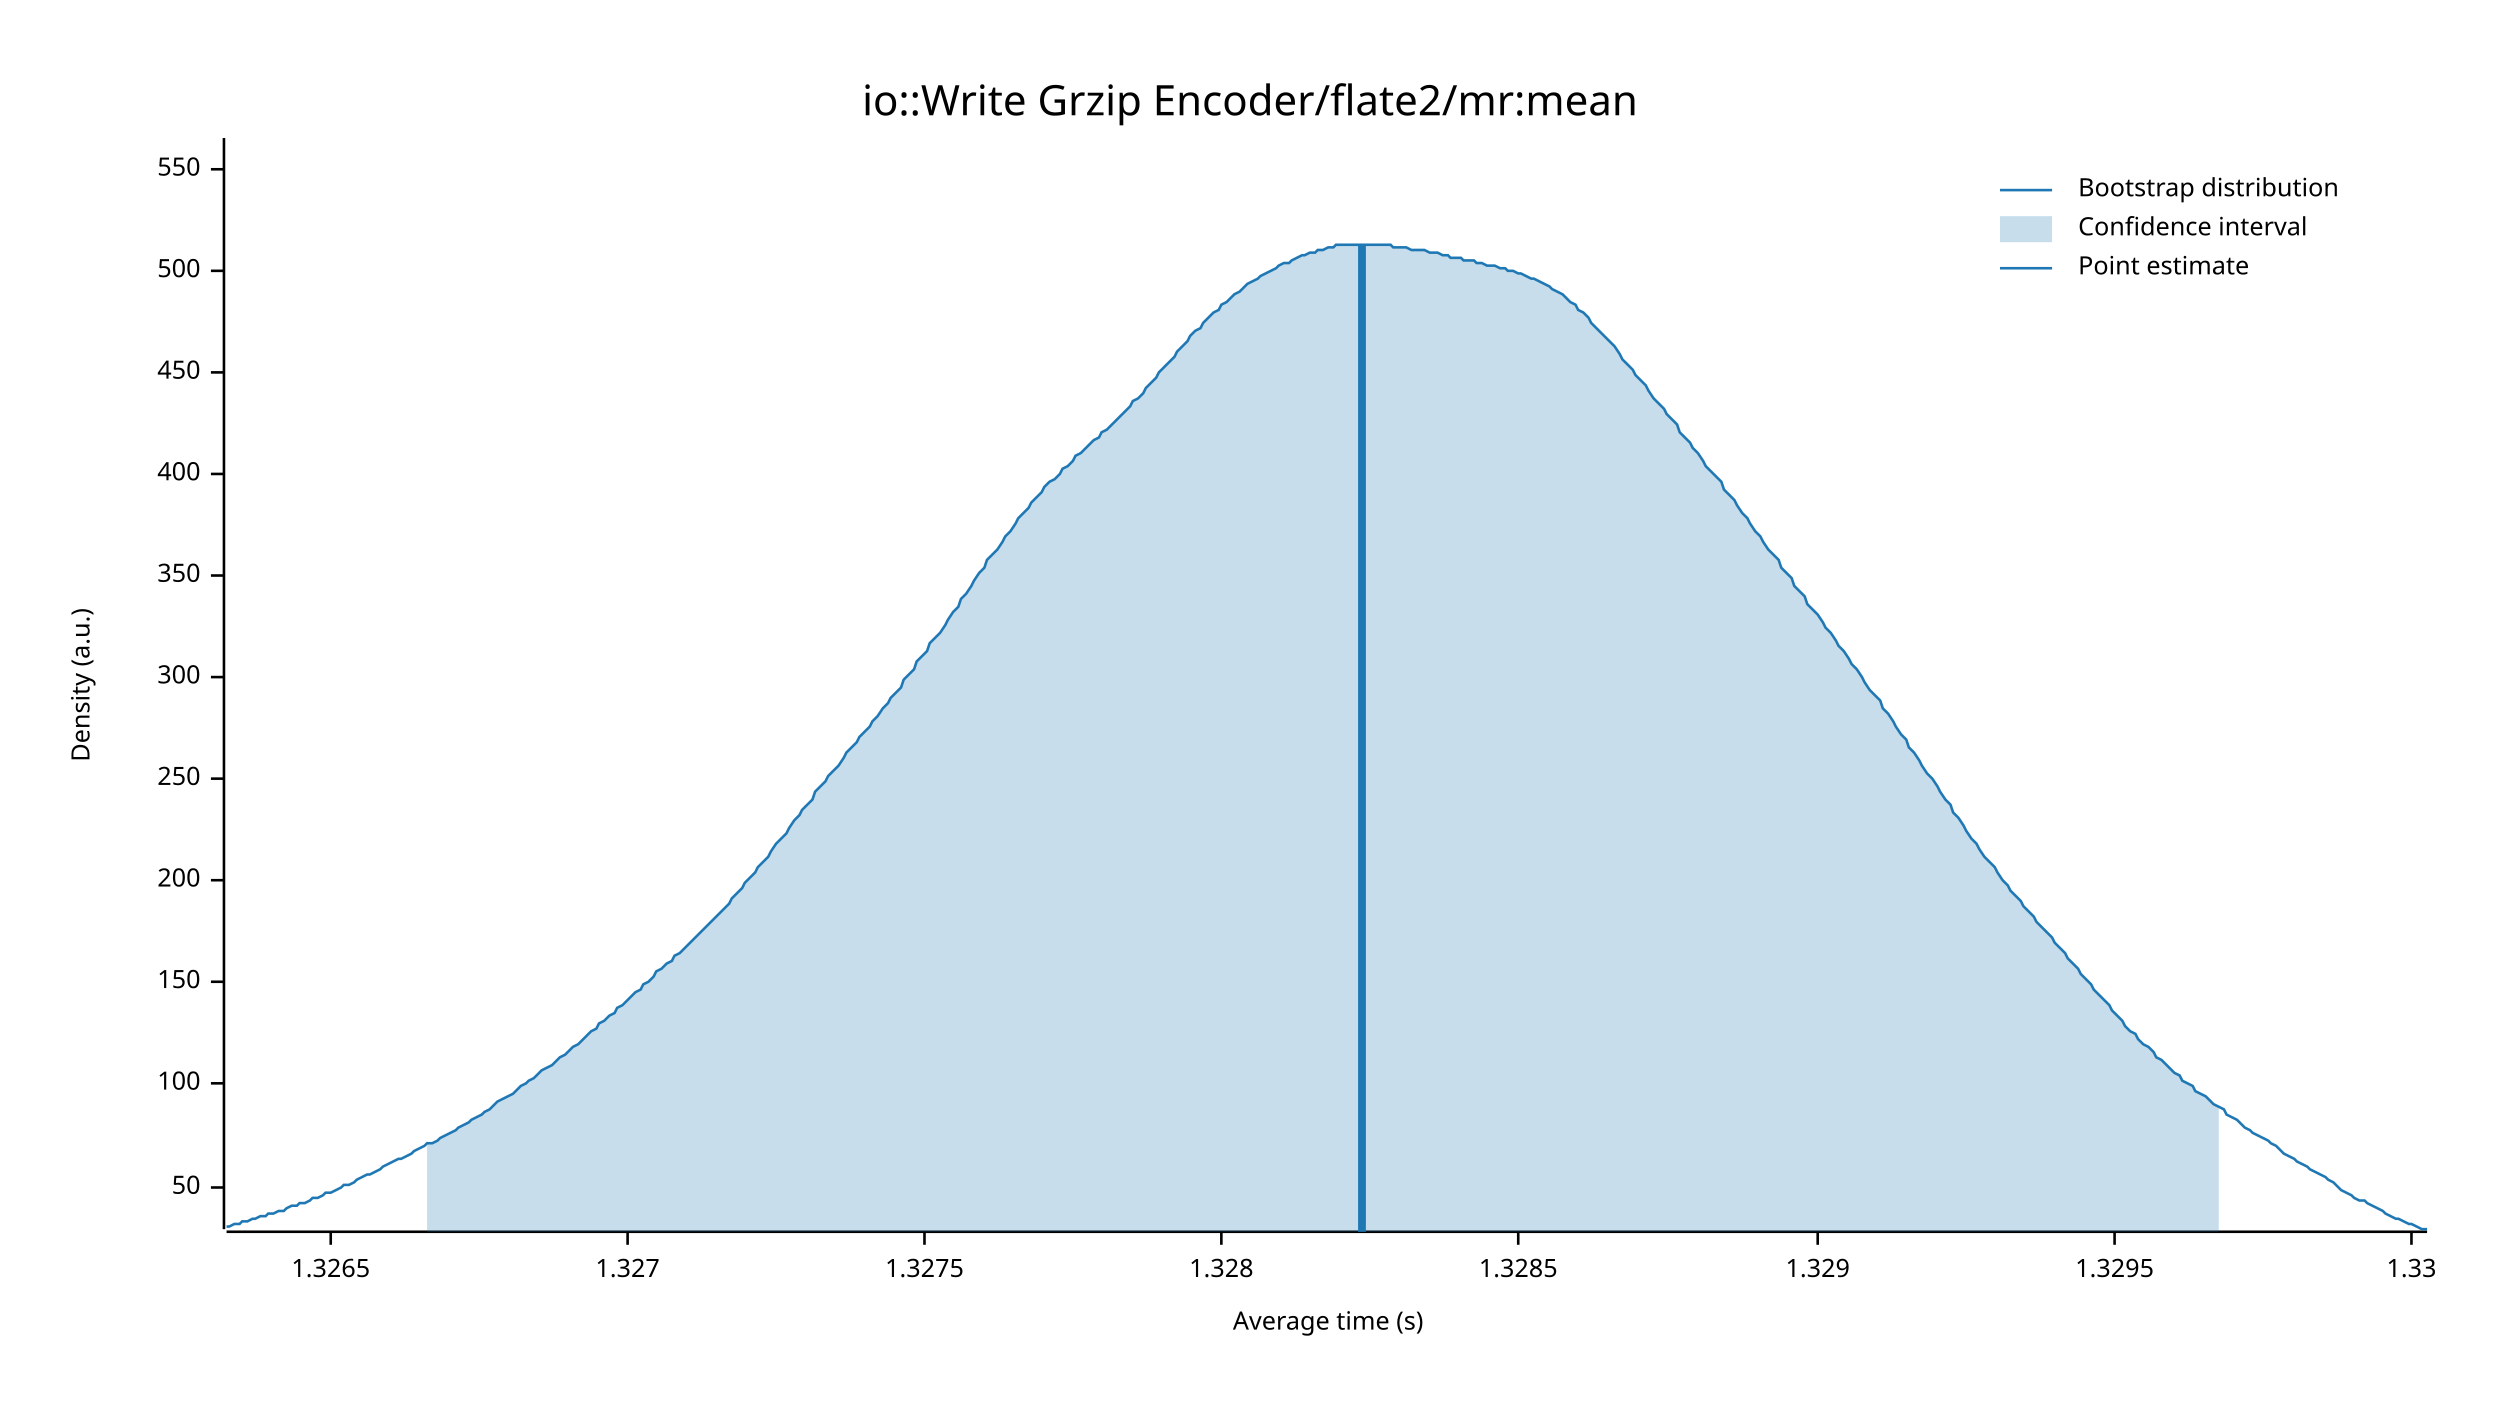
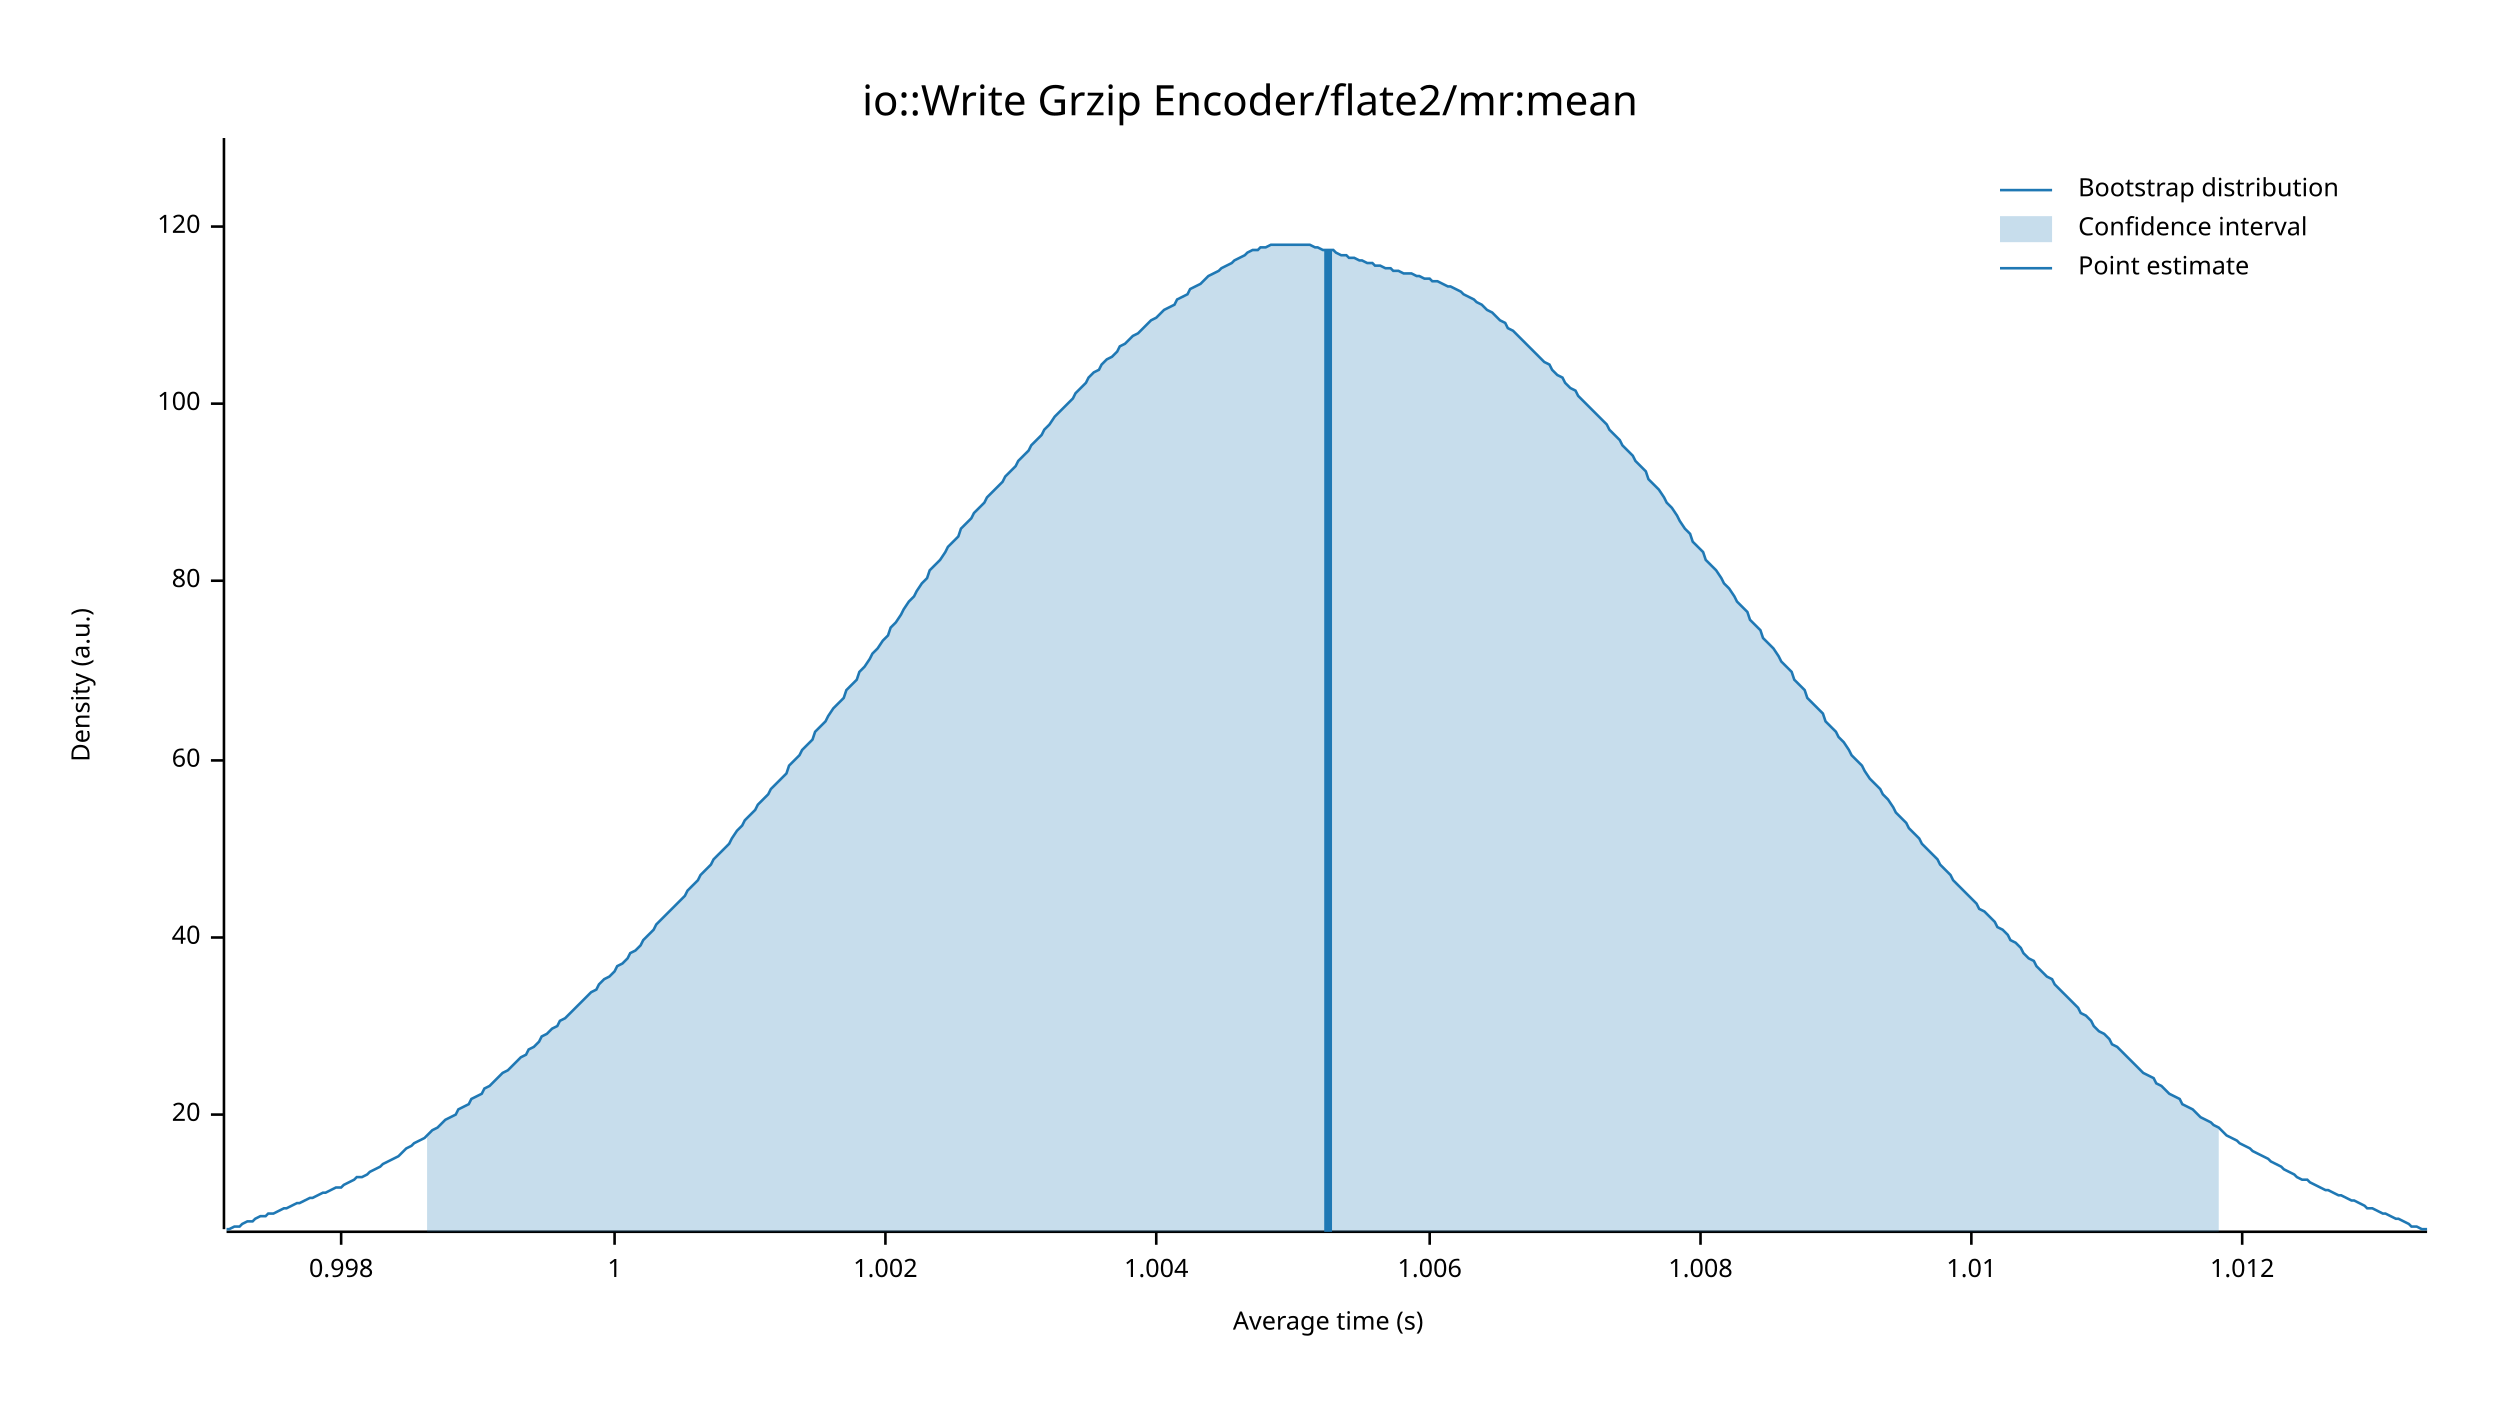
<svg xmlns="http://www.w3.org/2000/svg" width="960" height="540" viewBox="0 0 960 540">
  <text x="480" y="32" dy="0.76em" text-anchor="middle" font-family="sans-serif" font-size="16.129" opacity="1" fill="#000000">
io::Write Grzip Encoder/flate2/mr:mean
</text>
  <text x="27" y="263" dy="0.76em" text-anchor="middle" font-family="sans-serif" font-size="9.677" opacity="1" fill="#000000" transform="rotate(270, 27, 263)">
Density (a.u.)
</text>
  <text x="510" y="513" dy="-0.5ex" text-anchor="middle" font-family="sans-serif" font-size="9.677" opacity="1" fill="#000000">
Average time (s)
</text>
  <polyline fill="none" opacity="1" stroke="#000000" stroke-width="1" points="86,53 86,472 " />
-   <text x="77" y="456" dy="0.5ex" text-anchor="end" font-family="sans-serif" font-size="9.677" opacity="1" fill="#000000">
- 50
+   <text x="77" y="428" dy="0.5ex" text-anchor="end" font-family="sans-serif" font-size="9.677" opacity="1" fill="#000000">
+ 20
</text>
-   <polyline fill="none" opacity="1" stroke="#000000" stroke-width="1" points="81,456 86,456 " />
-   <text x="77" y="416" dy="0.5ex" text-anchor="end" font-family="sans-serif" font-size="9.677" opacity="1" fill="#000000">
+   <polyline fill="none" opacity="1" stroke="#000000" stroke-width="1" points="81,428 86,428 " />
+   <text x="77" y="360" dy="0.5ex" text-anchor="end" font-family="sans-serif" font-size="9.677" opacity="1" fill="#000000">
+ 40
+ </text>
+   <polyline fill="none" opacity="1" stroke="#000000" stroke-width="1" points="81,360 86,360 " />
+   <text x="77" y="292" dy="0.5ex" text-anchor="end" font-family="sans-serif" font-size="9.677" opacity="1" fill="#000000">
+ 60
+ </text>
+   <polyline fill="none" opacity="1" stroke="#000000" stroke-width="1" points="81,292 86,292 " />
+   <text x="77" y="223" dy="0.5ex" text-anchor="end" font-family="sans-serif" font-size="9.677" opacity="1" fill="#000000">
+ 80
+ </text>
+   <polyline fill="none" opacity="1" stroke="#000000" stroke-width="1" points="81,223 86,223 " />
+   <text x="77" y="155" dy="0.5ex" text-anchor="end" font-family="sans-serif" font-size="9.677" opacity="1" fill="#000000">
100
</text>
-   <polyline fill="none" opacity="1" stroke="#000000" stroke-width="1" points="81,416 86,416 " />
-   <text x="77" y="377" dy="0.5ex" text-anchor="end" font-family="sans-serif" font-size="9.677" opacity="1" fill="#000000">
- 150
+   <polyline fill="none" opacity="1" stroke="#000000" stroke-width="1" points="81,155 86,155 " />
+   <text x="77" y="87" dy="0.5ex" text-anchor="end" font-family="sans-serif" font-size="9.677" opacity="1" fill="#000000">
+ 120
</text>
-   <polyline fill="none" opacity="1" stroke="#000000" stroke-width="1" points="81,377 86,377 " />
-   <text x="77" y="338" dy="0.5ex" text-anchor="end" font-family="sans-serif" font-size="9.677" opacity="1" fill="#000000">
- 200
+   <polyline fill="none" opacity="1" stroke="#000000" stroke-width="1" points="81,87 86,87 " />
+   <polyline fill="none" opacity="1" stroke="#000000" stroke-width="1" points="87,473 932,473 " />
+   <text x="131" y="483" dy="0.76em" text-anchor="middle" font-family="sans-serif" font-size="9.677" opacity="1" fill="#000000">
+ 0.998
</text>
-   <polyline fill="none" opacity="1" stroke="#000000" stroke-width="1" points="81,338 86,338 " />
-   <text x="77" y="299" dy="0.5ex" text-anchor="end" font-family="sans-serif" font-size="9.677" opacity="1" fill="#000000">
- 250
+   <polyline fill="none" opacity="1" stroke="#000000" stroke-width="1" points="131,473 131,478 " />
+   <text x="236" y="483" dy="0.76em" text-anchor="middle" font-family="sans-serif" font-size="9.677" opacity="1" fill="#000000">
+ 1
</text>
-   <polyline fill="none" opacity="1" stroke="#000000" stroke-width="1" points="81,299 86,299 " />
-   <text x="77" y="260" dy="0.5ex" text-anchor="end" font-family="sans-serif" font-size="9.677" opacity="1" fill="#000000">
- 300
+   <polyline fill="none" opacity="1" stroke="#000000" stroke-width="1" points="236,473 236,478 " />
+   <text x="340" y="483" dy="0.76em" text-anchor="middle" font-family="sans-serif" font-size="9.677" opacity="1" fill="#000000">
+ 1.002
</text>
-   <polyline fill="none" opacity="1" stroke="#000000" stroke-width="1" points="81,260 86,260 " />
-   <text x="77" y="221" dy="0.5ex" text-anchor="end" font-family="sans-serif" font-size="9.677" opacity="1" fill="#000000">
- 350
+   <polyline fill="none" opacity="1" stroke="#000000" stroke-width="1" points="340,473 340,478 " />
+   <text x="444" y="483" dy="0.76em" text-anchor="middle" font-family="sans-serif" font-size="9.677" opacity="1" fill="#000000">
+ 1.004
</text>
-   <polyline fill="none" opacity="1" stroke="#000000" stroke-width="1" points="81,221 86,221 " />
-   <text x="77" y="182" dy="0.5ex" text-anchor="end" font-family="sans-serif" font-size="9.677" opacity="1" fill="#000000">
- 400
+   <polyline fill="none" opacity="1" stroke="#000000" stroke-width="1" points="444,473 444,478 " />
+   <text x="549" y="483" dy="0.76em" text-anchor="middle" font-family="sans-serif" font-size="9.677" opacity="1" fill="#000000">
+ 1.006
</text>
-   <polyline fill="none" opacity="1" stroke="#000000" stroke-width="1" points="81,182 86,182 " />
-   <text x="77" y="143" dy="0.5ex" text-anchor="end" font-family="sans-serif" font-size="9.677" opacity="1" fill="#000000">
- 450
+   <polyline fill="none" opacity="1" stroke="#000000" stroke-width="1" points="549,473 549,478 " />
+   <text x="653" y="483" dy="0.76em" text-anchor="middle" font-family="sans-serif" font-size="9.677" opacity="1" fill="#000000">
+ 1.008
</text>
-   <polyline fill="none" opacity="1" stroke="#000000" stroke-width="1" points="81,143 86,143 " />
-   <text x="77" y="104" dy="0.5ex" text-anchor="end" font-family="sans-serif" font-size="9.677" opacity="1" fill="#000000">
- 500
+   <polyline fill="none" opacity="1" stroke="#000000" stroke-width="1" points="653,473 653,478 " />
+   <text x="757" y="483" dy="0.76em" text-anchor="middle" font-family="sans-serif" font-size="9.677" opacity="1" fill="#000000">
+ 1.01
</text>
-   <polyline fill="none" opacity="1" stroke="#000000" stroke-width="1" points="81,104 86,104 " />
-   <text x="77" y="65" dy="0.5ex" text-anchor="end" font-family="sans-serif" font-size="9.677" opacity="1" fill="#000000">
- 550
+   <polyline fill="none" opacity="1" stroke="#000000" stroke-width="1" points="757,473 757,478 " />
+   <text x="861" y="483" dy="0.76em" text-anchor="middle" font-family="sans-serif" font-size="9.677" opacity="1" fill="#000000">
+ 1.012
</text>
-   <polyline fill="none" opacity="1" stroke="#000000" stroke-width="1" points="81,65 86,65 " />
-   <polyline fill="none" opacity="1" stroke="#000000" stroke-width="1" points="87,473 932,473 " />
-   <text x="127" y="483" dy="0.76em" text-anchor="middle" font-family="sans-serif" font-size="9.677" opacity="1" fill="#000000">
- 1.3265
- </text>
-   <polyline fill="none" opacity="1" stroke="#000000" stroke-width="1" points="127,473 127,478 " />
-   <text x="241" y="483" dy="0.76em" text-anchor="middle" font-family="sans-serif" font-size="9.677" opacity="1" fill="#000000">
- 1.327
- </text>
-   <polyline fill="none" opacity="1" stroke="#000000" stroke-width="1" points="241,473 241,478 " />
-   <text x="355" y="483" dy="0.76em" text-anchor="middle" font-family="sans-serif" font-size="9.677" opacity="1" fill="#000000">
- 1.3275
- </text>
-   <polyline fill="none" opacity="1" stroke="#000000" stroke-width="1" points="355,473 355,478 " />
-   <text x="469" y="483" dy="0.76em" text-anchor="middle" font-family="sans-serif" font-size="9.677" opacity="1" fill="#000000">
- 1.328
- </text>
-   <polyline fill="none" opacity="1" stroke="#000000" stroke-width="1" points="469,473 469,478 " />
-   <text x="583" y="483" dy="0.76em" text-anchor="middle" font-family="sans-serif" font-size="9.677" opacity="1" fill="#000000">
- 1.3285
- </text>
-   <polyline fill="none" opacity="1" stroke="#000000" stroke-width="1" points="583,473 583,478 " />
-   <text x="698" y="483" dy="0.76em" text-anchor="middle" font-family="sans-serif" font-size="9.677" opacity="1" fill="#000000">
- 1.329
- </text>
-   <polyline fill="none" opacity="1" stroke="#000000" stroke-width="1" points="698,473 698,478 " />
-   <text x="812" y="483" dy="0.76em" text-anchor="middle" font-family="sans-serif" font-size="9.677" opacity="1" fill="#000000">
- 1.3295
- </text>
-   <polyline fill="none" opacity="1" stroke="#000000" stroke-width="1" points="812,473 812,478 " />
-   <text x="926" y="483" dy="0.76em" text-anchor="middle" font-family="sans-serif" font-size="9.677" opacity="1" fill="#000000">
- 1.33
- </text>
-   <polyline fill="none" opacity="1" stroke="#000000" stroke-width="1" points="926,473 926,478 " />
-   <polyline fill="none" opacity="1" stroke="#1F78B4" stroke-width="1" points="87,471 88,471 90,470 92,470 93,469 95,469 97,468 98,468 100,467 102,467 103,466 105,466 107,465 109,465 110,464 112,463 114,463 115,462 117,462 119,461 120,460 122,460 124,459 125,458 127,458 129,457 131,456 132,455 134,455 136,454 137,453 139,452 141,451 142,451 144,450 146,449 147,448 149,447 151,446 153,445 154,445 156,444 158,443 159,442 161,441 163,440 164,439 166,439 168,438 169,437 171,436 173,435 175,434 176,433 178,432 180,431 181,430 183,429 185,428 186,427 188,426 190,424 191,423 193,422 195,421 197,420 198,419 200,417 202,416 203,415 205,414 207,412 208,411 210,410 212,409 214,407 215,406 217,405 219,403 220,402 222,401 224,399 225,398 227,396 229,395 230,393 232,392 234,390 236,389 237,387 239,386 241,384 242,383 244,381 246,380 247,378 249,377 251,375 252,373 254,372 256,370 258,369 259,367 261,366 263,364 264,363 266,361 268,359 269,358 271,356 273,354 274,353 276,351 278,349 280,347 281,345 283,343 285,341 286,339 288,337 290,335 291,333 293,331 295,329 296,327 298,324 300,322 302,320 303,318 305,315 307,313 308,311 310,309 312,307 313,304 315,302 317,300 318,298 320,296 322,294 324,291 325,289 327,287 329,285 330,283 332,281 334,279 335,277 337,275 339,272 341,270 342,268 344,266 346,264 347,261 349,259 351,257 352,254 354,252 356,250 357,247 359,245 361,243 363,240 364,238 366,235 368,233 369,230 371,228 373,225 374,223 376,220 378,218 379,215 381,213 383,211 385,208 386,206 388,204 390,201 391,199 393,197 395,195 396,193 398,191 400,189 401,187 403,185 405,184 407,182 408,180 410,179 412,177 413,175 415,174 417,172 418,171 420,169 422,168 423,166 425,165 427,163 429,161 430,160 432,158 434,156 435,154 437,153 439,151 440,149 442,147 444,145 445,143 447,141 449,139 451,137 452,135 454,133 456,131 457,129 459,127 461,126 462,124 464,122 466,120 468,119 469,117 471,116 473,114 474,113 476,112 478,110 479,109 481,108 483,107 484,106 486,105 488,104 490,103 491,102 493,101 495,101 496,100 498,99 500,98 501,98 503,97 505,97 506,96 508,96 510,95 512,95 513,94 515,94 517,94 518,94 520,94 522,94 523,94 525,94 527,94 528,94 530,94 532,94 534,94 535,95 537,95 539,95 540,95 542,96 544,96 545,96 547,96 549,97 550,97 552,97 554,98 556,98 557,99 559,99 561,99 562,100 564,100 566,100 567,101 569,101 571,102 573,102 574,102 576,103 578,103 579,104 581,104 583,105 584,105 586,106 588,107 589,107 591,108 593,109 595,110 596,111 598,112 600,113 601,114 603,116 605,117 606,119 608,120 610,122 611,124 613,126 615,128 617,130 618,131 620,133 622,136 623,138 625,140 627,142 628,144 630,146 632,148 633,150 635,153 637,155 639,157 640,159 642,161 644,163 645,166 647,168 649,170 650,172 652,174 654,177 655,179 657,181 659,183 661,185 662,188 664,190 666,192 667,194 669,197 671,199 672,201 674,204 676,206 677,208 679,211 681,213 683,215 684,218 686,220 688,222 689,225 691,227 693,229 694,232 696,234 698,236 700,239 701,241 703,243 705,246 706,248 708,250 710,253 711,255 713,257 715,260 716,262 718,265 720,267 722,269 723,272 725,274 727,277 728,279 730,282 732,284 733,287 735,289 737,292 738,294 740,297 742,299 744,302 745,304 747,307 749,309 750,312 752,314 754,317 755,319 757,322 759,324 760,326 762,329 764,331 766,333 767,335 769,338 771,340 772,342 774,344 776,346 777,348 779,350 781,352 782,354 784,356 786,358 788,360 789,362 791,364 793,366 794,368 796,370 798,372 799,374 801,376 803,378 804,380 806,382 808,384 810,386 811,388 813,390 815,392 816,394 818,396 820,397 821,399 823,401 825,402 827,404 828,406 830,407 832,409 833,410 835,412 837,413 838,415 840,416 842,417 843,419 845,420 847,421 849,423 850,424 852,425 854,426 855,428 857,429 859,430 860,431 862,433 864,434 865,435 867,436 869,437 871,438 872,439 874,440 876,442 877,443 879,444 881,445 882,446 884,447 886,448 887,449 889,450 891,451 893,452 894,453 896,454 898,456 899,457 901,458 903,459 904,460 906,461 908,461 909,462 911,463 913,464 915,465 916,466 918,467 920,468 921,468 923,469 925,470 926,470 928,471 930,472 932,472 " />
-   <polygon opacity="0.25" fill="#1F78B4" points="164,439 166,439 168,438 169,437 171,436 173,435 175,434 176,433 178,432 180,431 181,430 183,429 185,428 186,427 188,426 190,424 191,423 193,422 195,421 197,420 198,419 200,417 202,416 203,415 205,414 207,412 208,411 210,410 212,409 214,407 215,406 217,405 219,403 220,402 222,401 224,399 225,398 227,396 229,395 230,393 232,392 234,390 236,389 237,387 239,386 241,384 242,383 244,381 246,380 247,378 249,377 251,375 252,373 254,372 256,370 258,369 259,367 261,366 263,364 264,363 266,361 268,359 269,358 271,356 273,354 274,353 276,351 278,349 280,347 281,345 283,343 285,341 286,339 288,337 290,335 291,333 293,331 295,329 296,327 298,324 300,322 302,320 303,318 305,315 307,313 308,311 310,309 312,307 313,304 315,302 317,300 318,298 320,296 322,294 324,291 325,289 327,287 329,285 330,283 332,281 334,279 335,277 337,275 339,272 341,270 342,268 344,266 346,264 347,261 349,259 351,257 352,254 354,252 356,250 357,247 359,245 361,243 363,240 364,238 366,235 368,233 369,230 371,228 373,225 374,223 376,220 378,218 379,215 381,213 383,211 385,208 386,206 388,204 390,201 391,199 393,197 395,195 396,193 398,191 400,189 401,187 403,185 405,184 407,182 408,180 410,179 412,177 413,175 415,174 417,172 418,171 420,169 422,168 423,166 425,165 427,163 429,161 430,160 432,158 434,156 435,154 437,153 439,151 440,149 442,147 444,145 445,143 447,141 449,139 451,137 452,135 454,133 456,131 457,129 459,127 461,126 462,124 464,122 466,120 468,119 469,117 471,116 473,114 474,113 476,112 478,110 479,109 481,108 483,107 484,106 486,105 488,104 490,103 491,102 493,101 495,101 496,100 498,99 500,98 501,98 503,97 505,97 506,96 508,96 510,95 512,95 513,94 515,94 517,94 518,94 520,94 522,94 523,94 525,94 527,94 528,94 530,94 532,94 534,94 535,95 537,95 539,95 540,95 542,96 544,96 545,96 547,96 549,97 550,97 552,97 554,98 556,98 557,99 559,99 561,99 562,100 564,100 566,100 567,101 569,101 571,102 573,102 574,102 576,103 578,103 579,104 581,104 583,105 584,105 586,106 588,107 589,107 591,108 593,109 595,110 596,111 598,112 600,113 601,114 603,116 605,117 606,119 608,120 610,122 611,124 613,126 615,128 617,130 618,131 620,133 622,136 623,138 625,140 627,142 628,144 630,146 632,148 633,150 635,153 637,155 639,157 640,159 642,161 644,163 645,166 647,168 649,170 650,172 652,174 654,177 655,179 657,181 659,183 661,185 662,188 664,190 666,192 667,194 669,197 671,199 672,201 674,204 676,206 677,208 679,211 681,213 683,215 684,218 686,220 688,222 689,225 691,227 693,229 694,232 696,234 698,236 700,239 701,241 703,243 705,246 706,248 708,250 710,253 711,255 713,257 715,260 716,262 718,265 720,267 722,269 723,272 725,274 727,277 728,279 730,282 732,284 733,287 735,289 737,292 738,294 740,297 742,299 744,302 745,304 747,307 749,309 750,312 752,314 754,317 755,319 757,322 759,324 760,326 762,329 764,331 766,333 767,335 769,338 771,340 772,342 774,344 776,346 777,348 779,350 781,352 782,354 784,356 786,358 788,360 789,362 791,364 793,366 794,368 796,370 798,372 799,374 801,376 803,378 804,380 806,382 808,384 810,386 811,388 813,390 815,392 816,394 818,396 820,397 821,399 823,401 825,402 827,404 828,406 830,407 832,409 833,410 835,412 837,413 838,415 840,416 842,417 843,419 845,420 847,421 849,423 850,424 852,425 852,473 164,473 " />
-   <polyline fill="none" opacity="1" stroke="#1F78B4" stroke-width="3" points="523,473 523,94 " />
+   <polyline fill="none" opacity="1" stroke="#000000" stroke-width="1" points="861,473 861,478 " />
+   <polyline fill="none" opacity="1" stroke="#1F78B4" stroke-width="1" points="87,472 88,472 90,471 92,471 93,470 95,469 97,469 98,468 100,467 102,467 103,466 105,466 107,465 109,464 110,464 112,463 114,462 115,462 117,461 119,460 120,460 122,459 124,458 125,458 127,457 129,456 131,456 132,455 134,454 136,453 137,452 139,452 141,451 142,450 144,449 146,448 147,447 149,446 151,445 153,444 154,443 156,441 158,440 159,439 161,438 163,437 164,436 166,434 168,433 169,432 171,430 173,429 175,428 176,426 178,425 180,424 181,422 183,421 185,420 186,418 188,417 190,415 191,414 193,412 195,411 197,409 198,408 200,406 202,405 203,403 205,402 207,400 208,398 210,397 212,395 214,394 215,392 217,391 219,389 220,388 222,386 224,384 225,383 227,381 229,380 230,378 232,376 234,375 236,373 237,371 239,370 241,368 242,366 244,365 246,363 247,361 249,359 251,357 252,355 254,353 256,351 258,349 259,348 261,346 263,344 264,342 266,340 268,338 269,336 271,334 273,332 274,330 276,328 278,326 280,324 281,322 283,319 285,317 286,315 288,313 290,311 291,309 293,307 295,305 296,303 298,301 300,299 302,297 303,294 305,292 307,290 308,288 310,286 312,284 313,281 315,279 317,277 318,275 320,272 322,270 324,268 325,265 327,263 329,261 330,258 332,256 334,253 335,251 337,249 339,246 341,244 342,241 344,239 346,236 347,234 349,231 351,229 352,227 354,224 356,222 357,219 359,217 361,215 363,212 364,210 366,208 368,206 369,203 371,201 373,199 374,197 376,195 378,193 379,191 381,189 383,187 385,185 386,183 388,181 390,179 391,177 393,175 395,173 396,171 398,169 400,167 401,165 403,163 405,160 407,158 408,157 410,155 412,153 413,151 415,149 417,147 418,145 420,143 422,142 423,140 425,138 427,137 429,135 430,133 432,132 434,130 435,129 437,128 439,126 440,125 442,123 444,122 445,121 447,119 449,118 451,117 452,115 454,114 456,113 457,111 459,110 461,109 462,108 464,106 466,105 468,104 469,103 471,102 473,101 474,100 476,99 478,98 479,97 481,96 483,96 484,95 486,95 488,94 490,94 491,94 493,94 495,94 496,94 498,94 500,94 501,94 503,94 505,95 506,95 508,96 510,96 512,96 513,97 515,98 517,98 518,99 520,99 522,100 523,100 525,101 527,101 528,102 530,102 532,103 534,103 535,104 537,104 539,105 540,105 542,105 544,106 545,106 547,107 549,107 550,108 552,108 554,109 556,110 557,110 559,111 561,112 562,113 564,114 566,115 567,116 569,117 571,119 573,120 574,121 576,123 578,124 579,126 581,127 583,129 584,130 586,132 588,134 589,135 591,137 593,139 595,140 596,142 598,144 600,145 601,147 603,149 605,150 606,152 608,154 610,156 611,157 613,159 615,161 617,163 618,165 620,167 622,169 623,171 625,173 627,175 628,177 630,179 632,181 633,184 635,186 637,188 639,191 640,193 642,195 644,198 645,200 647,203 649,205 650,208 652,210 654,212 655,215 657,217 659,219 661,222 662,224 664,226 666,229 667,231 669,233 671,235 672,238 674,240 676,242 677,245 679,247 681,249 683,252 684,254 686,256 688,258 689,261 691,263 693,265 694,268 696,270 698,272 700,274 701,277 703,279 705,281 706,283 708,285 710,288 711,290 713,292 715,294 716,296 718,299 720,301 722,303 723,305 725,307 727,310 728,312 730,314 732,316 733,318 735,320 737,322 738,324 740,326 742,328 744,330 745,332 747,334 749,336 750,338 752,340 754,342 755,343 757,345 759,347 760,349 762,350 764,352 766,354 767,356 769,357 771,359 772,361 774,362 776,364 777,366 779,368 781,369 782,371 784,373 786,375 788,376 789,378 791,380 793,382 794,383 796,385 798,387 799,389 801,390 803,392 804,394 806,396 808,397 810,399 811,401 813,402 815,404 816,405 818,407 820,409 821,410 823,412 825,413 827,414 828,416 830,417 832,419 833,420 835,421 837,422 838,424 840,425 842,426 843,427 845,429 847,430 849,431 850,432 852,433 854,435 855,436 857,437 859,438 860,439 862,440 864,441 865,442 867,443 869,444 871,445 872,446 874,447 876,448 877,449 879,450 881,451 882,452 884,453 886,453 887,454 889,455 891,456 893,457 894,457 896,458 898,459 899,459 901,460 903,461 904,461 906,462 908,463 909,464 911,464 913,465 915,466 916,466 918,467 920,468 921,468 923,469 925,470 926,471 928,471 930,472 932,472 " />
+   <polygon opacity="0.25" fill="#1F78B4" points="164,436 166,434 168,433 169,432 171,430 173,429 175,428 176,426 178,425 180,424 181,422 183,421 185,420 186,418 188,417 190,415 191,414 193,412 195,411 197,409 198,408 200,406 202,405 203,403 205,402 207,400 208,398 210,397 212,395 214,394 215,392 217,391 219,389 220,388 222,386 224,384 225,383 227,381 229,380 230,378 232,376 234,375 236,373 237,371 239,370 241,368 242,366 244,365 246,363 247,361 249,359 251,357 252,355 254,353 256,351 258,349 259,348 261,346 263,344 264,342 266,340 268,338 269,336 271,334 273,332 274,330 276,328 278,326 280,324 281,322 283,319 285,317 286,315 288,313 290,311 291,309 293,307 295,305 296,303 298,301 300,299 302,297 303,294 305,292 307,290 308,288 310,286 312,284 313,281 315,279 317,277 318,275 320,272 322,270 324,268 325,265 327,263 329,261 330,258 332,256 334,253 335,251 337,249 339,246 341,244 342,241 344,239 346,236 347,234 349,231 351,229 352,227 354,224 356,222 357,219 359,217 361,215 363,212 364,210 366,208 368,206 369,203 371,201 373,199 374,197 376,195 378,193 379,191 381,189 383,187 385,185 386,183 388,181 390,179 391,177 393,175 395,173 396,171 398,169 400,167 401,165 403,163 405,160 407,158 408,157 410,155 412,153 413,151 415,149 417,147 418,145 420,143 422,142 423,140 425,138 427,137 429,135 430,133 432,132 434,130 435,129 437,128 439,126 440,125 442,123 444,122 445,121 447,119 449,118 451,117 452,115 454,114 456,113 457,111 459,110 461,109 462,108 464,106 466,105 468,104 469,103 471,102 473,101 474,100 476,99 478,98 479,97 481,96 483,96 484,95 486,95 488,94 490,94 491,94 493,94 495,94 496,94 498,94 500,94 501,94 503,94 505,95 506,95 508,96 510,96 512,96 513,97 515,98 517,98 518,99 520,99 522,100 523,100 525,101 527,101 528,102 530,102 532,103 534,103 535,104 537,104 539,105 540,105 542,105 544,106 545,106 547,107 549,107 550,108 552,108 554,109 556,110 557,110 559,111 561,112 562,113 564,114 566,115 567,116 569,117 571,119 573,120 574,121 576,123 578,124 579,126 581,127 583,129 584,130 586,132 588,134 589,135 591,137 593,139 595,140 596,142 598,144 600,145 601,147 603,149 605,150 606,152 608,154 610,156 611,157 613,159 615,161 617,163 618,165 620,167 622,169 623,171 625,173 627,175 628,177 630,179 632,181 633,184 635,186 637,188 639,191 640,193 642,195 644,198 645,200 647,203 649,205 650,208 652,210 654,212 655,215 657,217 659,219 661,222 662,224 664,226 666,229 667,231 669,233 671,235 672,238 674,240 676,242 677,245 679,247 681,249 683,252 684,254 686,256 688,258 689,261 691,263 693,265 694,268 696,270 698,272 700,274 701,277 703,279 705,281 706,283 708,285 710,288 711,290 713,292 715,294 716,296 718,299 720,301 722,303 723,305 725,307 727,310 728,312 730,314 732,316 733,318 735,320 737,322 738,324 740,326 742,328 744,330 745,332 747,334 749,336 750,338 752,340 754,342 755,343 757,345 759,347 760,349 762,350 764,352 766,354 767,356 769,357 771,359 772,361 774,362 776,364 777,366 779,368 781,369 782,371 784,373 786,375 788,376 789,378 791,380 793,382 794,383 796,385 798,387 799,389 801,390 803,392 804,394 806,396 808,397 810,399 811,401 813,402 815,404 816,405 818,407 820,409 821,410 823,412 825,413 827,414 828,416 830,417 832,419 833,420 835,421 837,422 838,424 840,425 842,426 843,427 845,429 847,430 849,431 850,432 852,433 852,473 164,473 " />
+   <polyline fill="none" opacity="1" stroke="#1F78B4" stroke-width="3" points="510,473 510,96 " />
  <text x="798" y="68" dy="0.76em" text-anchor="start" font-family="sans-serif" font-size="9.677" opacity="1" fill="#000000">
Bootstrap distribution
</text>
  <text x="798" y="83" dy="0.76em" text-anchor="start" font-family="sans-serif" font-size="9.677" opacity="1" fill="#000000">
Confidence interval
</text>
  <text x="798" y="98" dy="0.76em" text-anchor="start" font-family="sans-serif" font-size="9.677" opacity="1" fill="#000000">
Point estimate
</text>
  <polyline fill="none" opacity="1" stroke="#1F78B4" stroke-width="1" points="768,73 788,73 " />
  <rect x="768" y="83" width="20" height="10" opacity="0.25" fill="#1F78B4" stroke="none" />
  <polyline fill="none" opacity="1" stroke="#1F78B4" stroke-width="1" points="768,103 788,103 " />
</svg>
